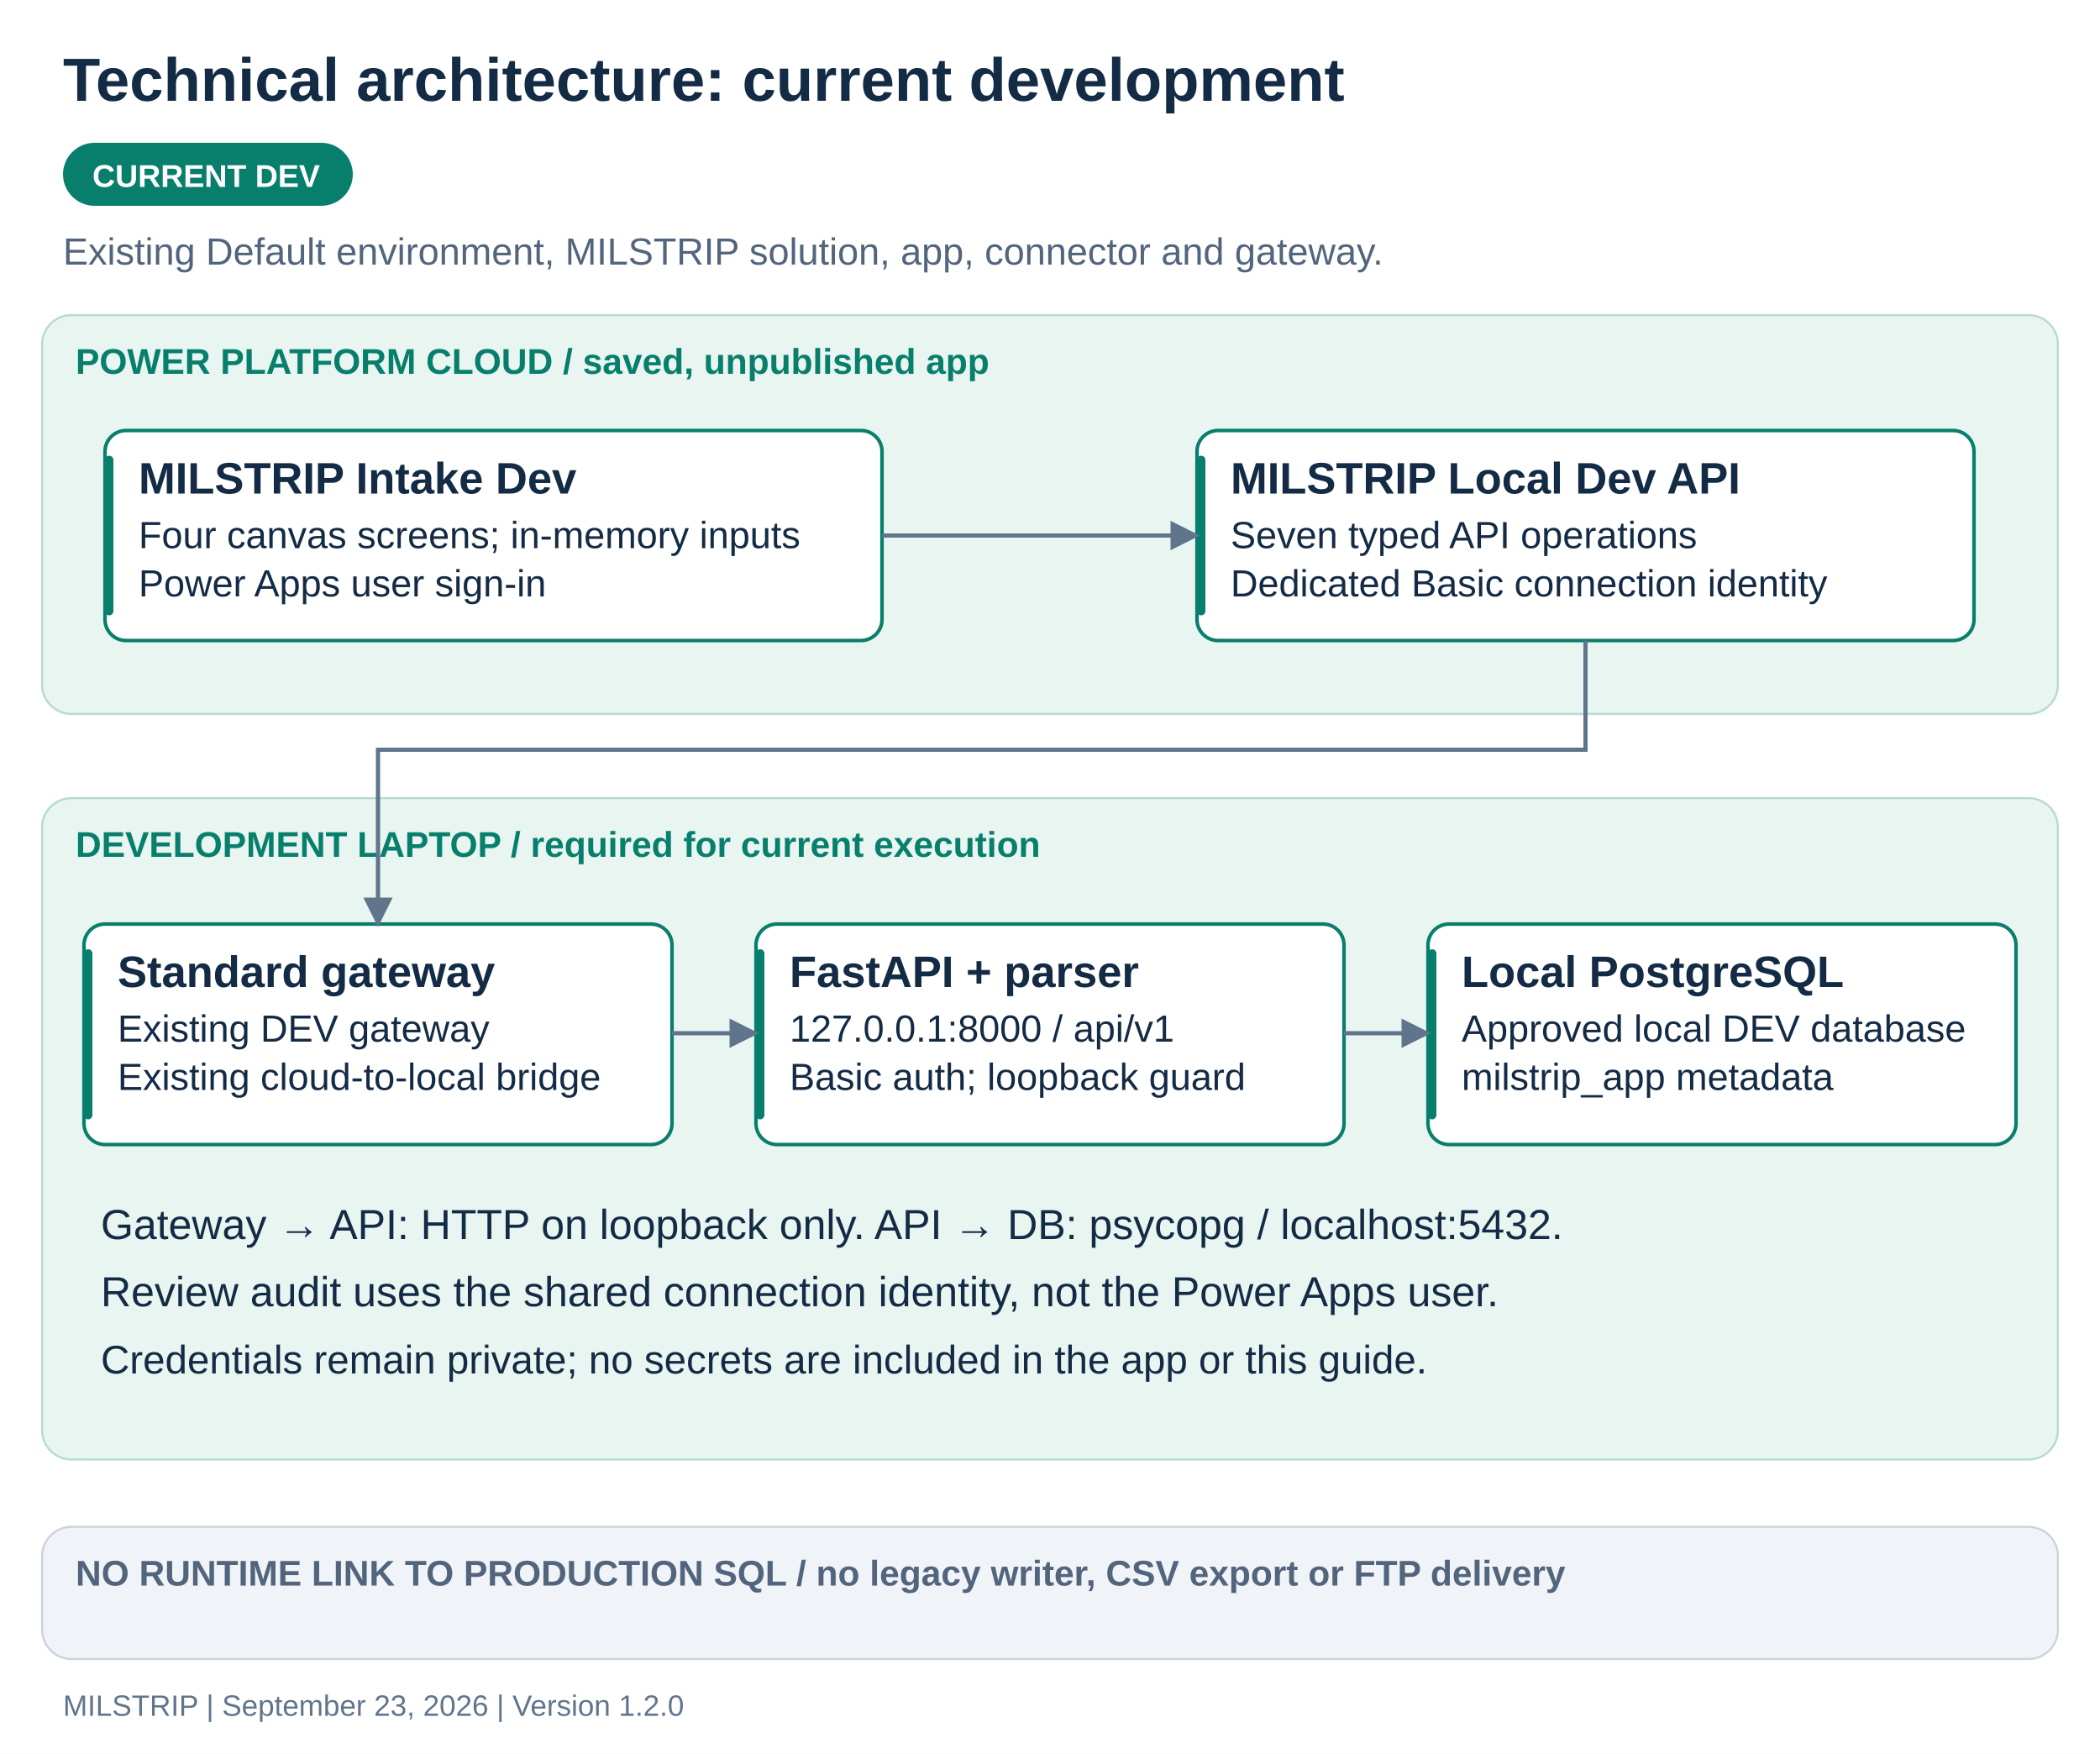
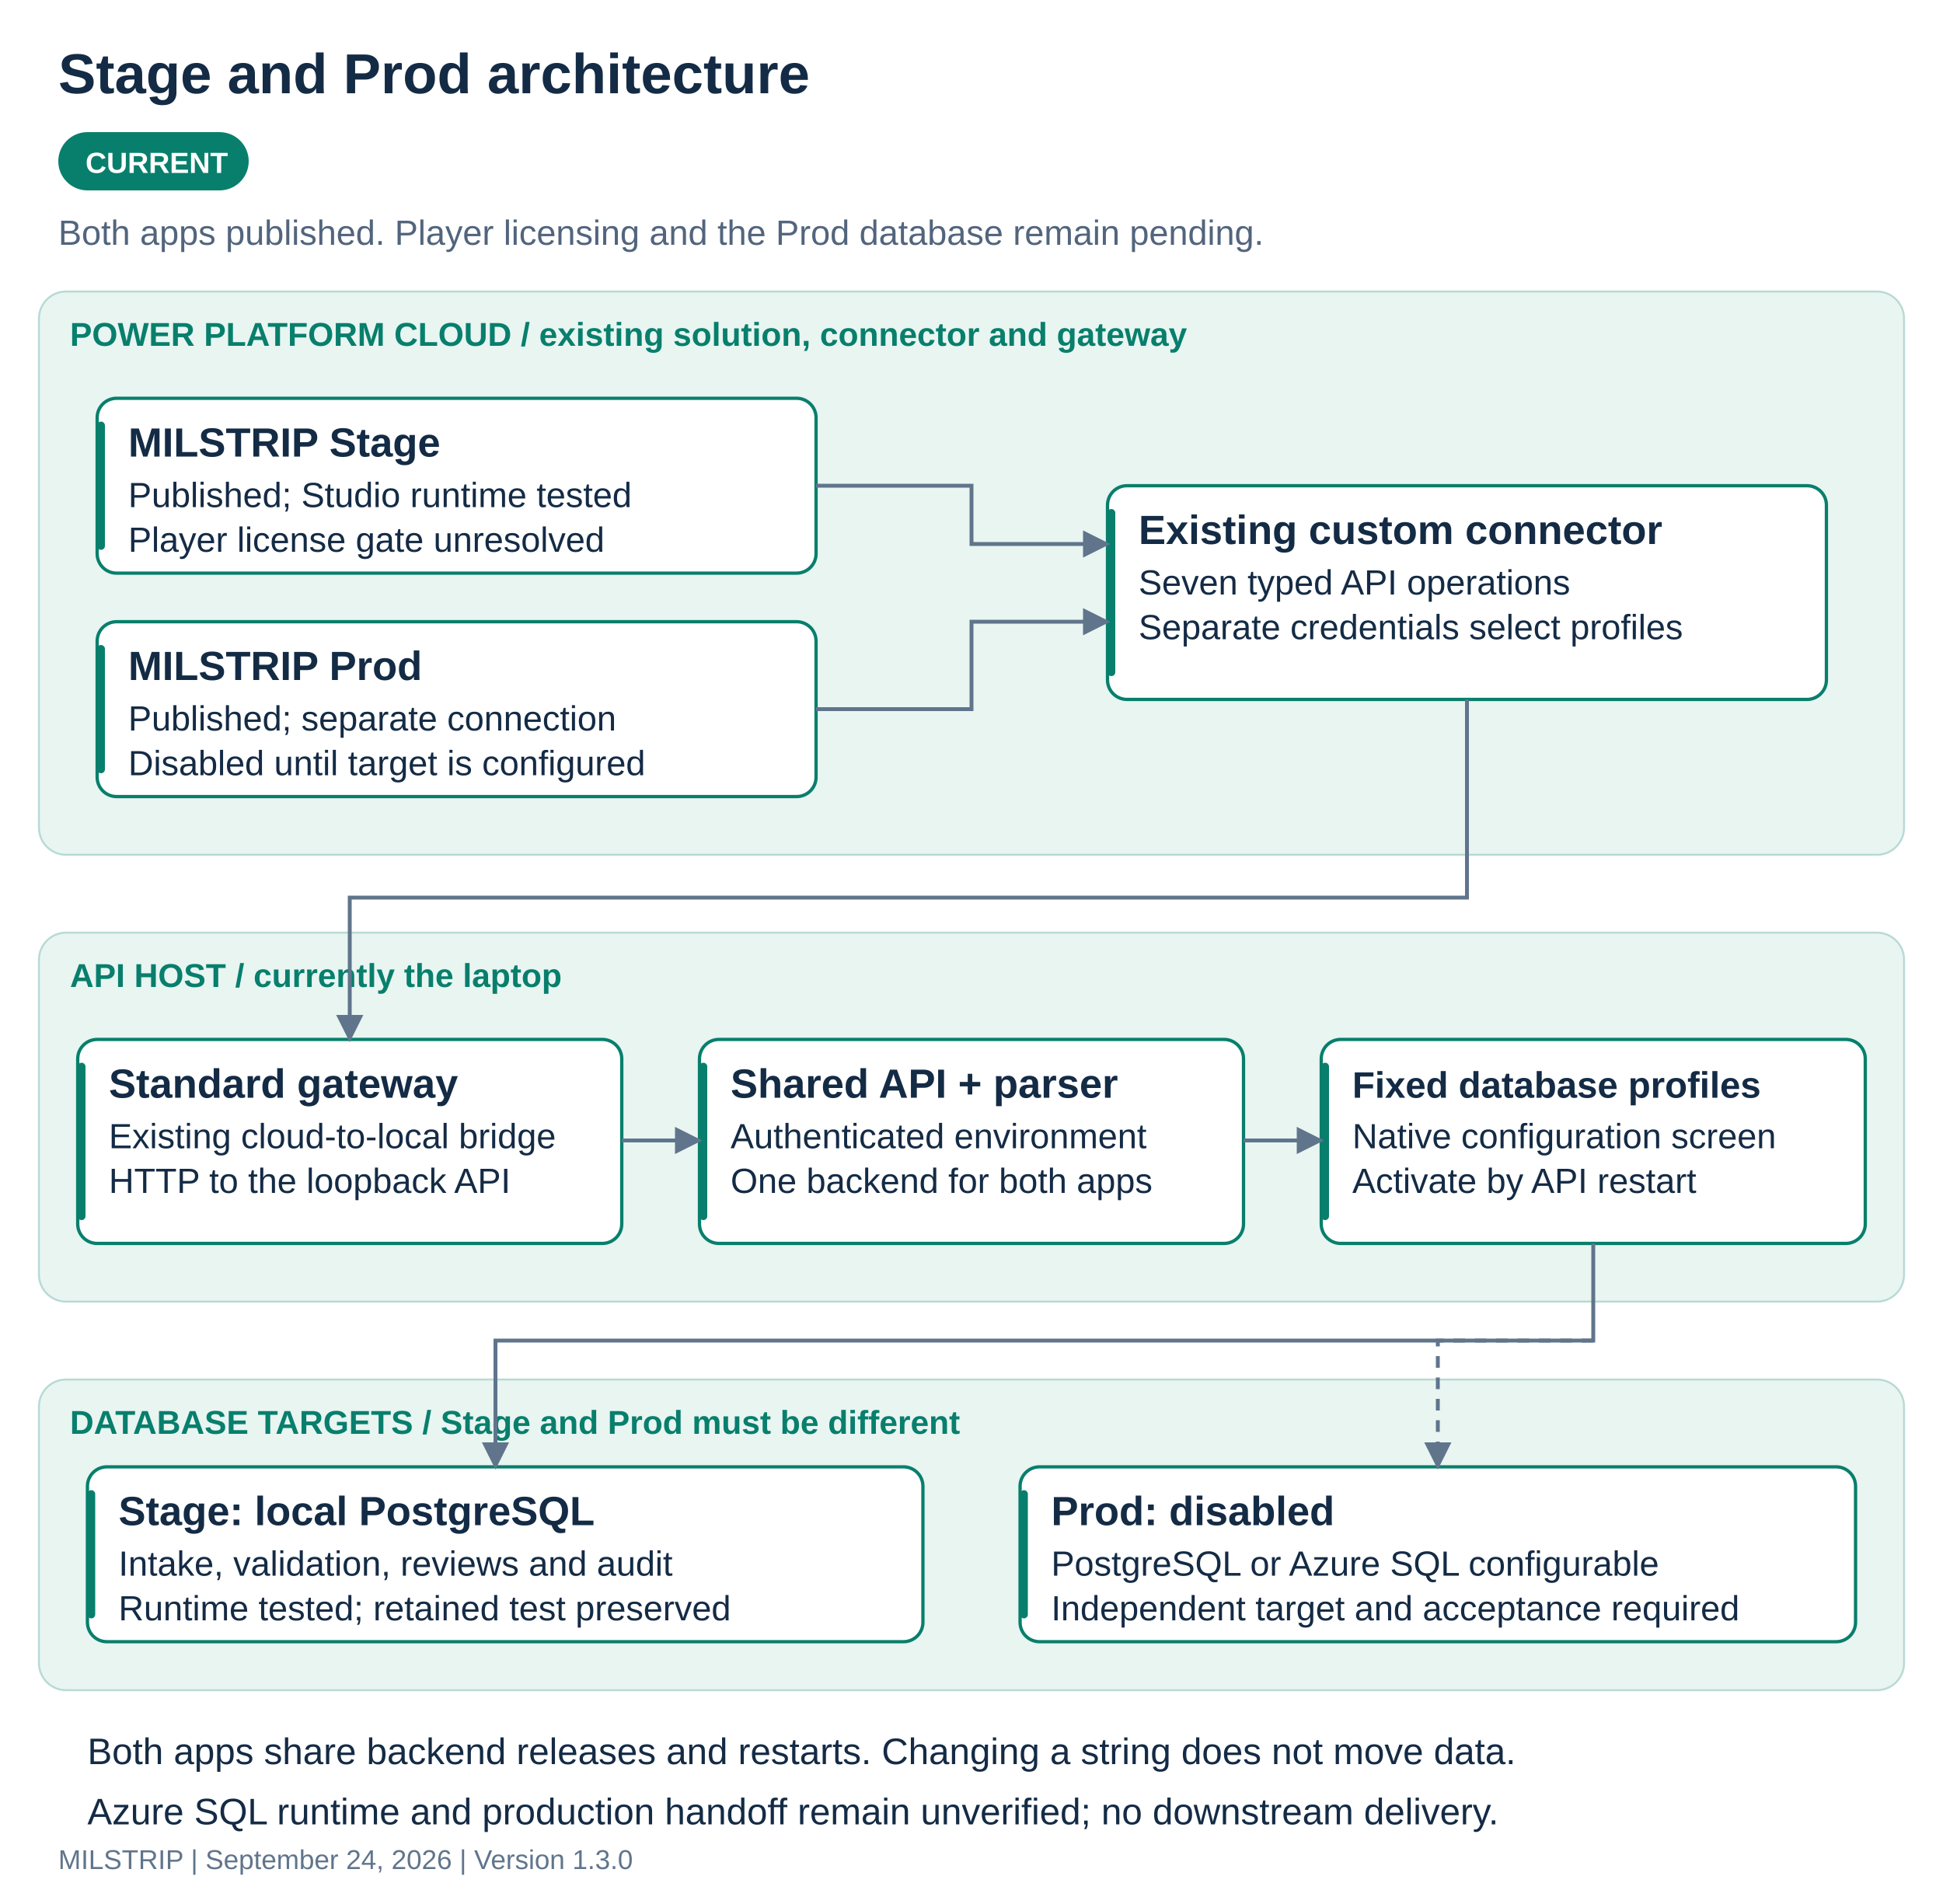
- <svg xmlns="http://www.w3.org/2000/svg" width="1000" height="835" viewBox="0 0 1000 835" role="img" aria-labelledby="title desc">
+ <svg xmlns="http://www.w3.org/2000/svg" width="1000" height="980" viewBox="0 0 1000 980" role="img" aria-labelledby="title desc">
  <defs>
    <marker id="arrow" viewBox="0 0 10 10" refX="9" refY="5" markerWidth="7" markerHeight="7" orient="auto-start-reverse">
      <path d="M 0 0 L 10 5 L 0 10 z" fill="#60758c" />
    </marker>
  </defs>
-   <rect width="1000" height="835" fill="#ffffff" />
+   <rect width="1000" height="980" fill="#ffffff" />
  <g font-family="Segoe UI, Arial, sans-serif">
-     <text x="30" y="48" font-size="29" font-weight="700" fill="#142b45" text-anchor="start">Technical architecture: current development</text>
-     <rect x="30" y="68" width="138" height="30" rx="15" fill="#087f6c" />
-     <text x="44" y="89" font-size="15" font-weight="700" fill="#ffffff" text-anchor="start">CURRENT DEV</text>
-     <text x="30" y="126" font-size="18" font-weight="400" fill="#52657d" text-anchor="start">Existing Default environment, MILSTRIP solution, app, connector and gateway.</text>
-     <rect x="20" y="150" width="960" height="190" rx="14" fill="#e8f5f1" stroke="#087f6c" stroke-opacity=".25" />
-     <text x="36" y="178" font-size="17" font-weight="700" fill="#087f6c" text-anchor="start">POWER PLATFORM CLOUD  /  saved, unpublished app</text>
-     <g data-node="app">
-       <rect x="50" y="205" width="370" height="100" rx="10" fill="#ffffff" stroke="#087f6c" stroke-width="1.7" />
-       <rect x="50" y="217" width="4" height="76" rx="2" fill="#087f6c" />
-       <text x="66" y="235" font-size="21" font-weight="700" fill="#142b45" text-anchor="start">MILSTRIP Intake Dev</text>
-       <text x="66" y="261" font-size="18" font-weight="400" fill="#142b45" text-anchor="start">Four canvas screens; in-memory inputs</text>
-       <text x="66" y="284" font-size="18" font-weight="400" fill="#142b45" text-anchor="start">Power Apps user sign-in</text>
+     <text x="30" y="48" font-size="29" font-weight="700" fill="#142b45" text-anchor="start">Stage and Prod architecture</text>
+     <rect x="30" y="68" width="98" height="30" rx="15" fill="#087f6c" />
+     <text x="44" y="89" font-size="15" font-weight="700" fill="#ffffff" text-anchor="start">CURRENT</text>
+     <text x="30" y="126" font-size="18" font-weight="400" fill="#52657d" text-anchor="start">Both apps published. Player licensing and the Prod database remain pending.</text>
+     <rect x="20" y="150" width="960" height="290" rx="14" fill="#e8f5f1" stroke="#087f6c" stroke-opacity=".25" />
+     <text x="36" y="178" font-size="17" font-weight="700" fill="#087f6c" text-anchor="start">POWER PLATFORM CLOUD  /  existing solution, connector and gateway</text>
+     <g data-node="stage-app">
+       <rect x="50" y="205" width="370" height="90" rx="10" fill="#ffffff" stroke="#087f6c" stroke-width="1.7" />
+       <rect x="50" y="217" width="4" height="66" rx="2" fill="#087f6c" />
+       <text x="66" y="235" font-size="21" font-weight="700" fill="#142b45" text-anchor="start">MILSTRIP Stage</text>
+       <text x="66" y="261" font-size="18" font-weight="400" fill="#142b45" text-anchor="start">Published; Studio runtime tested</text>
+       <text x="66" y="284" font-size="18" font-weight="400" fill="#142b45" text-anchor="start">Player license gate unresolved</text>
+     </g>
+     <g data-node="prod-app">
+       <rect x="50" y="320" width="370" height="90" rx="10" fill="#ffffff" stroke="#087f6c" stroke-width="1.7" />
+       <rect x="50" y="332" width="4" height="66" rx="2" fill="#087f6c" />
+       <text x="66" y="350" font-size="21" font-weight="700" fill="#142b45" text-anchor="start">MILSTRIP Prod</text>
+       <text x="66" y="376" font-size="18" font-weight="400" fill="#142b45" text-anchor="start">Published; separate connection</text>
+       <text x="66" y="399" font-size="18" font-weight="400" fill="#142b45" text-anchor="start">Disabled until target is configured</text>
    </g>
    <g data-node="connector">
-       <rect x="570" y="205" width="370" height="100" rx="10" fill="#ffffff" stroke="#087f6c" stroke-width="1.7" />
-       <rect x="570" y="217" width="4" height="76" rx="2" fill="#087f6c" />
-       <text x="586" y="235" font-size="21" font-weight="700" fill="#142b45" text-anchor="start">MILSTRIP Local Dev API</text>
-       <text x="586" y="261" font-size="18" font-weight="400" fill="#142b45" text-anchor="start">Seven typed API operations</text>
-       <text x="586" y="284" font-size="18" font-weight="400" fill="#142b45" text-anchor="start">Dedicated Basic connection identity</text>
+       <rect x="570" y="250" width="370" height="110" rx="10" fill="#ffffff" stroke="#087f6c" stroke-width="1.7" />
+       <rect x="570" y="262" width="4" height="86" rx="2" fill="#087f6c" />
+       <text x="586" y="280" font-size="21" font-weight="700" fill="#142b45" text-anchor="start">Existing custom connector</text>
+       <text x="586" y="306" font-size="18" font-weight="400" fill="#142b45" text-anchor="start">Seven typed API operations</text>
+       <text x="586" y="329" font-size="18" font-weight="400" fill="#142b45" text-anchor="start">Separate credentials select profiles</text>
    </g>
-     <polyline points="420,255 570,255" fill="none" stroke="#60758c" stroke-width="2" marker-end="url(#arrow)" />
-     <rect x="20" y="380" width="960" height="315" rx="14" fill="#e8f5f1" stroke="#087f6c" stroke-opacity=".25" />
-     <text x="36" y="408" font-size="17" font-weight="700" fill="#087f6c" text-anchor="start">DEVELOPMENT LAPTOP  /  required for current execution</text>
+     <polyline points="420,250 500,250 500,280 570,280" fill="none" stroke="#60758c" stroke-width="2" marker-end="url(#arrow)" />
+     <polyline points="420,365 500,365 500,320 570,320" fill="none" stroke="#60758c" stroke-width="2" marker-end="url(#arrow)" />
+     <rect x="20" y="480" width="960" height="190" rx="14" fill="#e8f5f1" stroke="#087f6c" stroke-opacity=".25" />
+     <text x="36" y="508" font-size="17" font-weight="700" fill="#087f6c" text-anchor="start">API HOST  /  currently the laptop</text>
    <g data-node="gateway">
-       <rect x="40" y="440" width="280" height="105" rx="10" fill="#ffffff" stroke="#087f6c" stroke-width="1.7" />
-       <rect x="40" y="452" width="4" height="81" rx="2" fill="#087f6c" />
-       <text x="56" y="470" font-size="21" font-weight="700" fill="#142b45" text-anchor="start">Standard gateway</text>
-       <text x="56" y="496" font-size="18" font-weight="400" fill="#142b45" text-anchor="start">Existing DEV gateway</text>
-       <text x="56" y="519" font-size="18" font-weight="400" fill="#142b45" text-anchor="start">Existing cloud-to-local bridge</text>
+       <rect x="40" y="535" width="280" height="105" rx="10" fill="#ffffff" stroke="#087f6c" stroke-width="1.7" />
+       <rect x="40" y="547" width="4" height="81" rx="2" fill="#087f6c" />
+       <text x="56" y="565" font-size="21" font-weight="700" fill="#142b45" text-anchor="start">Standard gateway</text>
+       <text x="56" y="591" font-size="18" font-weight="400" fill="#142b45" text-anchor="start">Existing cloud-to-local bridge</text>
+       <text x="56" y="614" font-size="18" font-weight="400" fill="#142b45" text-anchor="start">HTTP to the loopback API</text>
    </g>
    <g data-node="api">
-       <rect x="360" y="440" width="280" height="105" rx="10" fill="#ffffff" stroke="#087f6c" stroke-width="1.7" />
-       <rect x="360" y="452" width="4" height="81" rx="2" fill="#087f6c" />
-       <text x="376" y="470" font-size="21" font-weight="700" fill="#142b45" text-anchor="start">FastAPI + parser</text>
-       <text x="376" y="496" font-size="18" font-weight="400" fill="#142b45" text-anchor="start">127.0.0.1:8000 / api/v1</text>
-       <text x="376" y="519" font-size="18" font-weight="400" fill="#142b45" text-anchor="start">Basic auth; loopback guard</text>
+       <rect x="360" y="535" width="280" height="105" rx="10" fill="#ffffff" stroke="#087f6c" stroke-width="1.7" />
+       <rect x="360" y="547" width="4" height="81" rx="2" fill="#087f6c" />
+       <text x="376" y="565" font-size="21" font-weight="700" fill="#142b45" text-anchor="start">Shared API + parser</text>
+       <text x="376" y="591" font-size="18" font-weight="400" fill="#142b45" text-anchor="start">Authenticated environment</text>
+       <text x="376" y="614" font-size="18" font-weight="400" fill="#142b45" text-anchor="start">One backend for both apps</text>
    </g>
-     <g data-node="pg">
-       <rect x="680" y="440" width="280" height="105" rx="10" fill="#ffffff" stroke="#087f6c" stroke-width="1.7" />
-       <rect x="680" y="452" width="4" height="81" rx="2" fill="#087f6c" />
-       <text x="696" y="470" font-size="21" font-weight="700" fill="#142b45" text-anchor="start">Local PostgreSQL</text>
-       <text x="696" y="496" font-size="18" font-weight="400" fill="#142b45" text-anchor="start">Approved local DEV database</text>
-       <text x="696" y="519" font-size="18" font-weight="400" fill="#142b45" text-anchor="start">milstrip_app metadata</text>
+     <g data-node="profiles">
+       <rect x="680" y="535" width="280" height="105" rx="10" fill="#ffffff" stroke="#087f6c" stroke-width="1.7" />
+       <rect x="680" y="547" width="4" height="81" rx="2" fill="#087f6c" />
+       <text x="696" y="565" font-size="18.917" font-weight="700" fill="#142b45" text-anchor="start">Fixed database profiles</text>
+       <text x="696" y="591" font-size="18" font-weight="400" fill="#142b45" text-anchor="start">Native configuration screen</text>
+       <text x="696" y="614" font-size="18" font-weight="400" fill="#142b45" text-anchor="start">Activate by API restart</text>
    </g>
-     <polyline points="755,305 755,357 180,357 180,440" fill="none" stroke="#60758c" stroke-width="2" marker-end="url(#arrow)" />
-     <polyline points="320,492 360,492" fill="none" stroke="#60758c" stroke-width="2" marker-end="url(#arrow)" />
-     <polyline points="640,492 680,492" fill="none" stroke="#60758c" stroke-width="2" marker-end="url(#arrow)" />
-     <text x="48" y="590" font-size="20" font-weight="400" fill="#142b45" text-anchor="start">Gateway → API: HTTP on loopback only. API → DB: psycopg / localhost:5432.</text>
-     <text x="48" y="622" font-size="20" font-weight="400" fill="#142b45" text-anchor="start">Review audit uses the shared connection identity, not the Power Apps user.</text>
-     <text x="48" y="654" font-size="19" font-weight="400" fill="#142b45" text-anchor="start">Credentials remain private; no secrets are included in the app or this guide.</text>
-     <rect x="20" y="727" width="960" height="63" rx="14" fill="#f0f3f7" stroke="#53657d" stroke-opacity=".25" />
-     <text x="36" y="755" font-size="17" font-weight="700" fill="#53657d" text-anchor="start">NO RUNTIME LINK TO PRODUCTION SQL  /  no legacy writer, CSV export or FTP delivery</text>
-     <text x="30" y="817" font-size="14" font-weight="400" fill="#60758c" text-anchor="start">MILSTRIP  |  September 23, 2026  |  Version 1.2.0</text>
+     <polyline points="755,360 755,462 180,462 180,535" fill="none" stroke="#60758c" stroke-width="2" marker-end="url(#arrow)" />
+     <polyline points="320,587 360,587" fill="none" stroke="#60758c" stroke-width="2" marker-end="url(#arrow)" />
+     <polyline points="640,587 680,587" fill="none" stroke="#60758c" stroke-width="2" marker-end="url(#arrow)" />
+     <rect x="20" y="710" width="960" height="160" rx="14" fill="#e8f5f1" stroke="#087f6c" stroke-opacity=".25" />
+     <text x="36" y="738" font-size="17" font-weight="700" fill="#087f6c" text-anchor="start">DATABASE TARGETS  /  Stage and Prod must be different</text>
+     <g data-node="stage-db">
+       <rect x="45" y="755" width="430" height="90" rx="10" fill="#ffffff" stroke="#087f6c" stroke-width="1.7" />
+       <rect x="45" y="767" width="4" height="66" rx="2" fill="#087f6c" />
+       <text x="61" y="785" font-size="21" font-weight="700" fill="#142b45" text-anchor="start">Stage: local PostgreSQL</text>
+       <text x="61" y="811" font-size="18" font-weight="400" fill="#142b45" text-anchor="start">Intake, validation, reviews and audit</text>
+       <text x="61" y="834" font-size="18" font-weight="400" fill="#142b45" text-anchor="start">Runtime tested; retained test preserved</text>
+     </g>
+     <g data-node="prod-db">
+       <rect x="525" y="755" width="430" height="90" rx="10" fill="#ffffff" stroke="#087f6c" stroke-width="1.7" />
+       <rect x="525" y="767" width="4" height="66" rx="2" fill="#087f6c" />
+       <text x="541" y="785" font-size="21" font-weight="700" fill="#142b45" text-anchor="start">Prod: disabled</text>
+       <text x="541" y="811" font-size="18" font-weight="400" fill="#142b45" text-anchor="start">PostgreSQL or Azure SQL configurable</text>
+       <text x="541" y="834" font-size="18" font-weight="400" fill="#142b45" text-anchor="start">Independent target and acceptance required</text>
+     </g>
+     <polyline points="820,640 820,690 255,690 255,755" fill="none" stroke="#60758c" stroke-width="2" marker-end="url(#arrow)" />
+     <polyline points="820,690 740,690 740,755" fill="none" stroke="#60758c" stroke-width="2" marker-end="url(#arrow)" stroke-dasharray="6 5" />
+     <text x="45" y="908" font-size="19" font-weight="400" fill="#142b45" text-anchor="start">Both apps share backend releases and restarts. Changing a string does not move data.</text>
+     <text x="45" y="939" font-size="19" font-weight="400" fill="#142b45" text-anchor="start">Azure SQL runtime and production handoff remain unverified; no downstream delivery.</text>
+     <text x="30" y="962" font-size="14" font-weight="400" fill="#60758c" text-anchor="start">MILSTRIP  |  September 24, 2026  |  Version 1.3.0</text>
  </g>
</svg>
